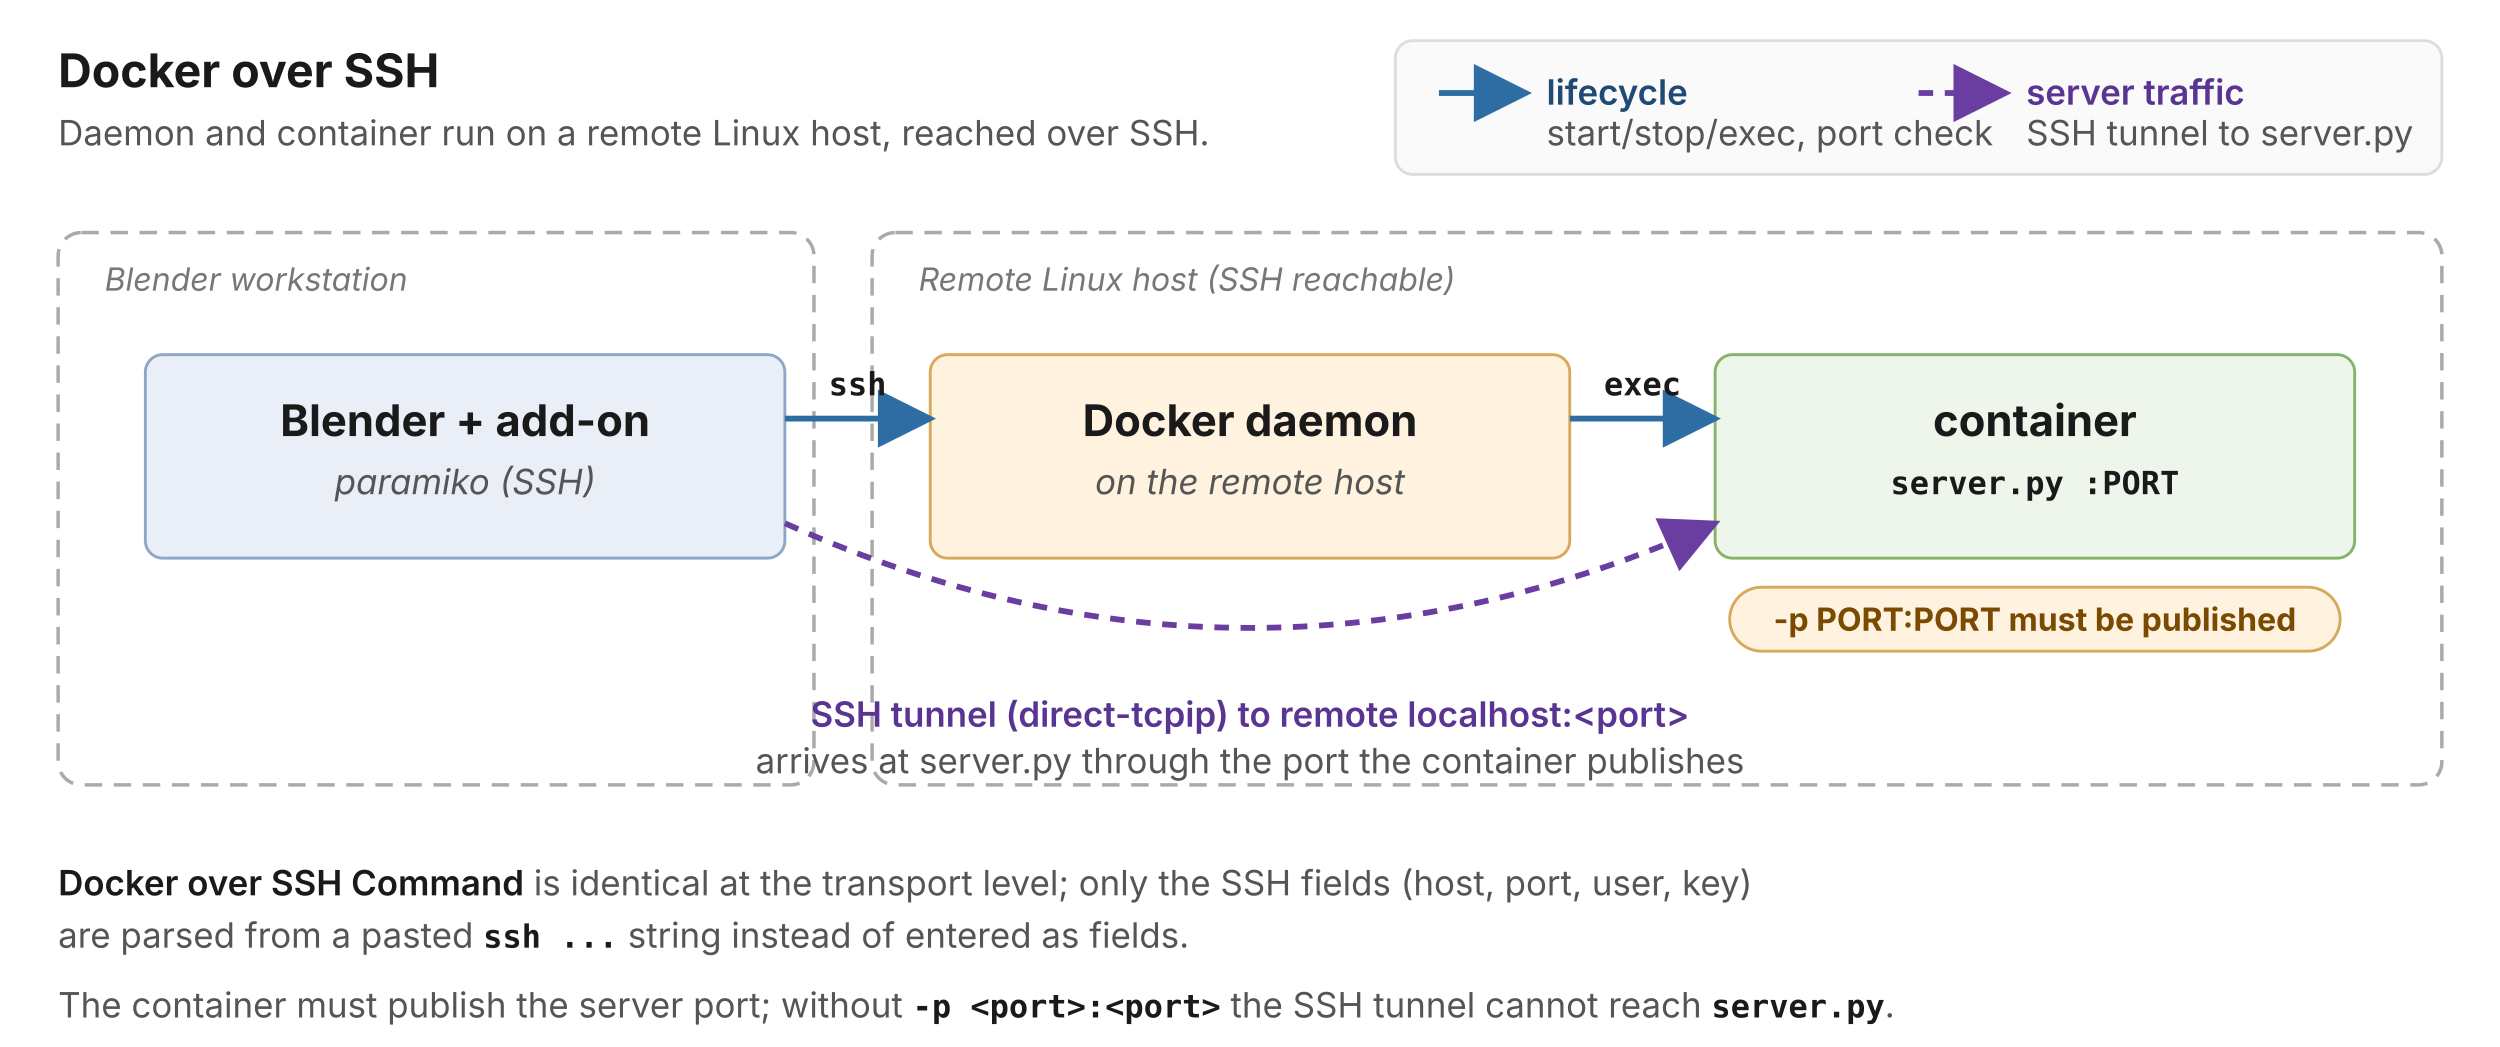
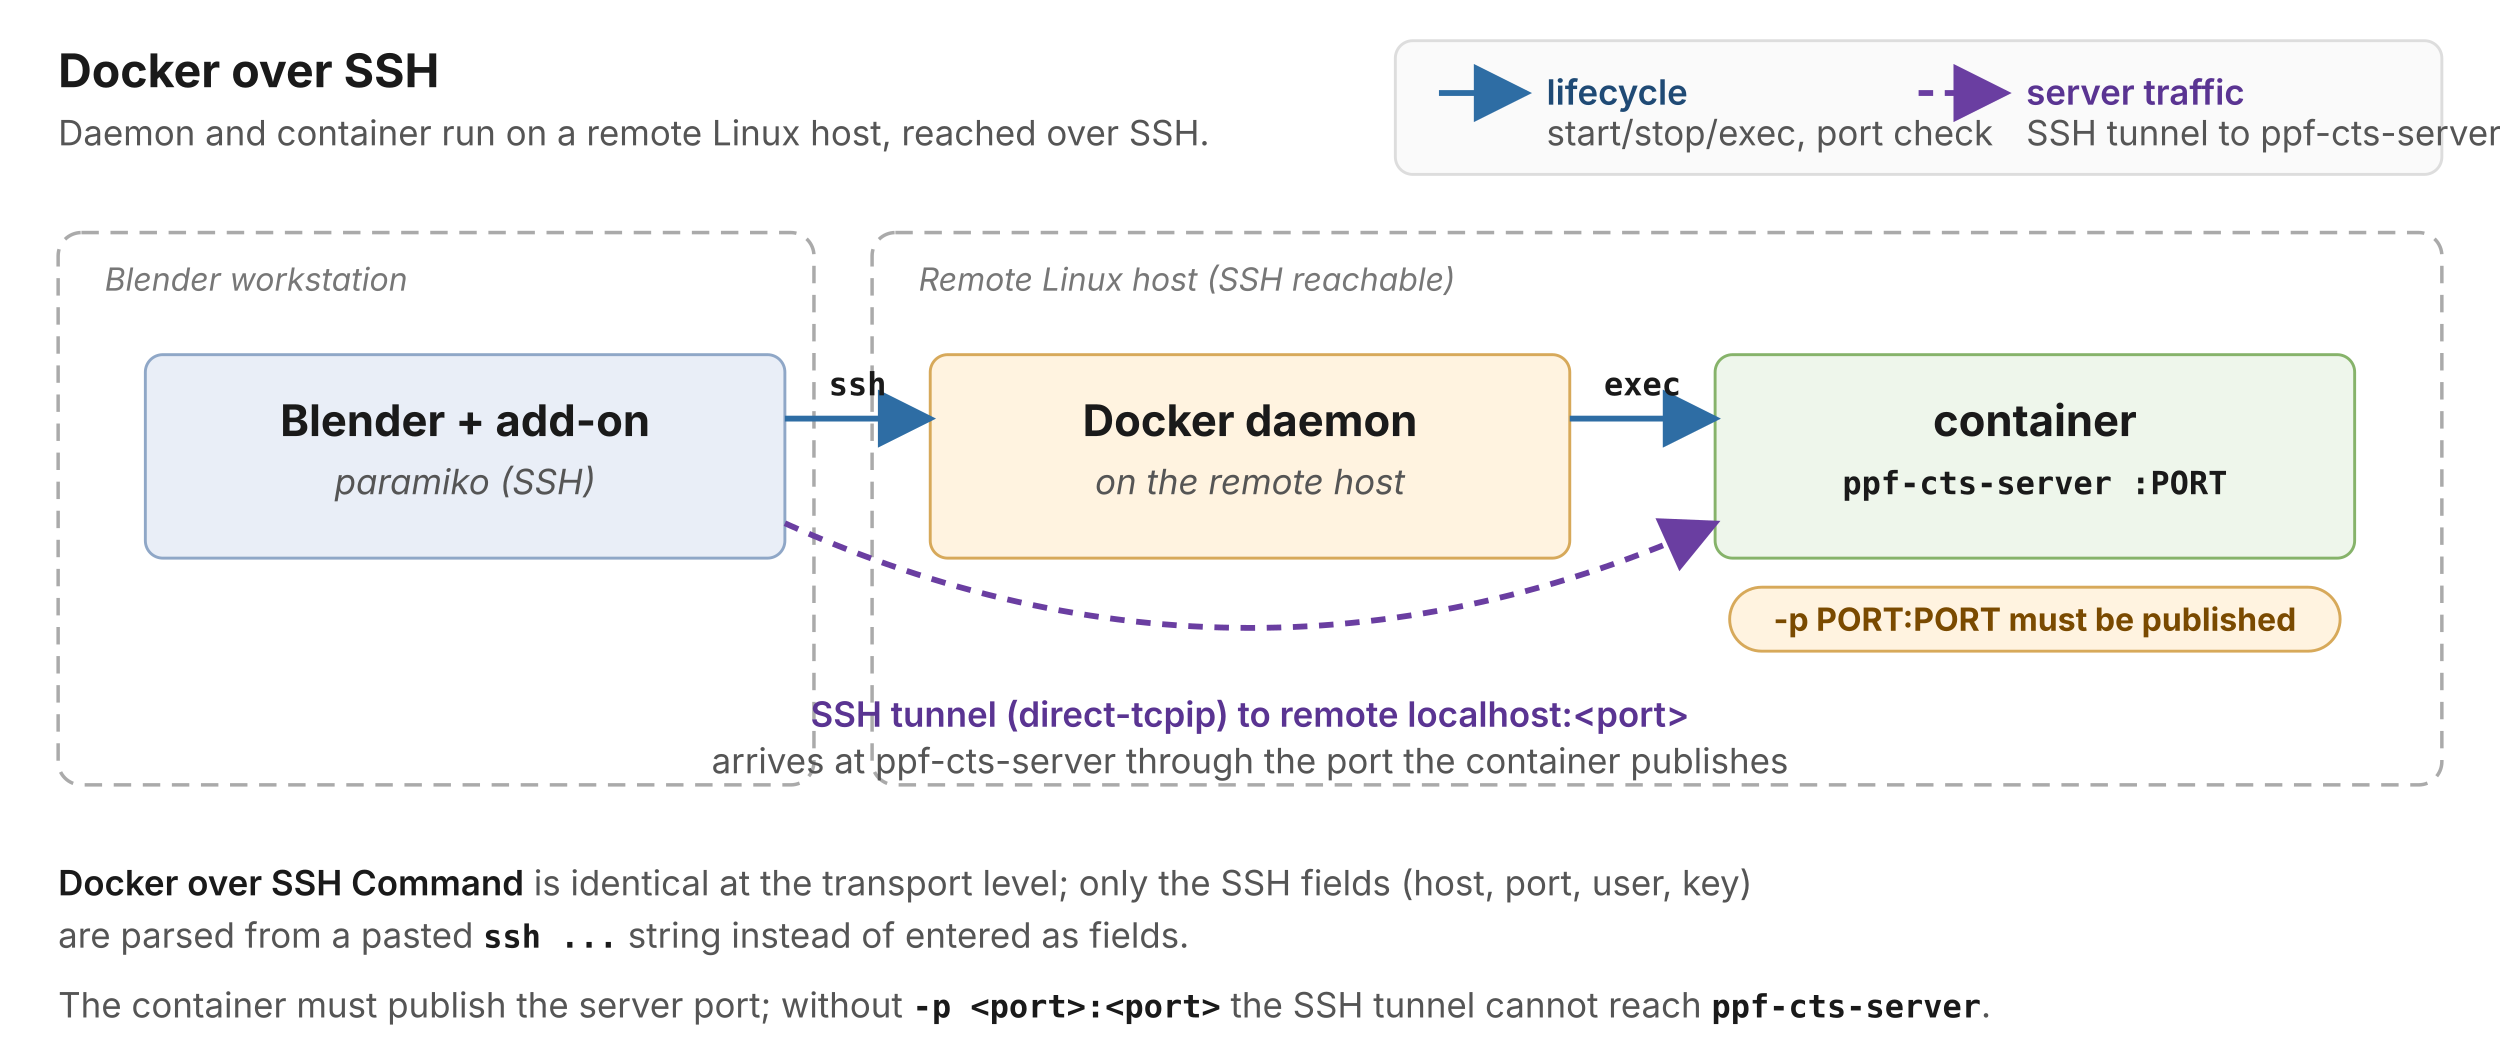
<svg xmlns="http://www.w3.org/2000/svg" viewBox="0 0 860 360" role="img" aria-label="Docker over SSH transport topology: the add-on lives on the Blender workstation while the Docker daemon and container run on a remote Linux host reached over SSH">
  <defs>
    <marker id="ds-arrow-b" viewBox="0 0 10 10" refX="9" refY="5" markerWidth="10" markerHeight="10" orient="auto-start-reverse">
      <path d="M 0 0 L 10 5 L 0 10 z" fill="#2e6da4" />
    </marker>
    <marker id="ds-arrow-p" viewBox="0 0 10 10" refX="9" refY="5" markerWidth="10" markerHeight="10" orient="auto-start-reverse">
      <path d="M 0 0 L 10 5 L 0 10 z" fill="#6a3ea1" />
    </marker>
  </defs>
  <style>
    .hdr-title     { font: 700 15px -apple-system, BlinkMacSystemFont, "Segoe UI", sans-serif; fill: #1a1a1a; }
    .hdr-sub       { font: italic 12px -apple-system, sans-serif; fill: #555; }
    .hdr-addon     { fill: #e9eef7; stroke: #8fa7c7; stroke-width: 1; }
    .hdr-host      { fill: #fff3e0; stroke: #d7a95a; stroke-width: 1; }
    .hdr-container { fill: #eef6eb; stroke: #86b36a; stroke-width: 1; }
    .mode-title    { font: 700 16px -apple-system, sans-serif; fill: #1a1a1a; }
    .mode-sub      { font: 12px -apple-system, sans-serif; fill: #555; }
    .arr-ctl       { stroke: #2e6da4; stroke-width: 2; fill: none; }
    .arr-data      { stroke: #6a3ea1; stroke-width: 2; fill: none; stroke-dasharray: 5 4; }
    .lbl           { font: 600 12px -apple-system, sans-serif; fill: #1a1a1a; }
    .lbl-ctl       { font: 600 12px -apple-system, sans-serif; fill: #1f4a75; }
    .lbl-data      { font: 600 12px -apple-system, sans-serif; fill: #5a3492; }
    .lbl-mono      { font: 600 11px "Menlo", "Consolas", monospace; fill: #1a1a1a; }
    .note          { font: 12px -apple-system, sans-serif; fill: #555; }
    .machine-box   { fill: none; stroke: #aaa; stroke-width: 1.2; stroke-dasharray: 6 4; }
    .machine-lbl   { font: italic 11px -apple-system, sans-serif; fill: #777; }
    .port-pill     { fill: #fff3e0; stroke: #d7a95a; stroke-width: 1; }
    .port-tx       { font: 700 11px -apple-system, sans-serif; fill: #7a4a00; }
    .legend-box    { fill: #fafafa; stroke: #ddd; stroke-width: 1; }
  </style>
  <rect x="480" y="14" width="360" height="46" rx="6" class="legend-box" />
  <line x1="495" y1="32" x2="525" y2="32" class="arr-ctl" marker-end="url(#ds-arrow-b)" />
  <text x="532" y="36" class="lbl-ctl">lifecycle</text>
  <text x="532" y="50" class="note">start/stop/exec, port check</text>
  <line x1="660" y1="32" x2="690" y2="32" class="arr-data" marker-end="url(#ds-arrow-p)" />
  <text x="697" y="36" class="lbl-data">server traffic</text>
-   <text x="697" y="50" class="note">SSH tunnel to server.py</text>
+   <text x="697" y="50" class="note">SSH tunnel to ppf-cts-server</text>
  <text x="20" y="30" class="mode-title">Docker over SSH</text>
  <text x="20" y="50" class="mode-sub">Daemon and container run on a remote Linux host, reached over SSH.</text>
  <rect x="20" y="80" width="260" height="190" rx="8" class="machine-box" />
  <text x="36" y="100" class="machine-lbl">Blender workstation</text>
  <rect x="300" y="80" width="540" height="190" rx="8" class="machine-box" />
  <text x="316" y="100" class="machine-lbl">Remote Linux host (SSH reachable)</text>
  <rect x="50" y="122" width="220" height="70" rx="6" class="hdr-addon" />
  <text x="160" y="150" text-anchor="middle" class="hdr-title">Blender + add-on</text>
  <text x="160" y="170" text-anchor="middle" class="hdr-sub">paramiko (SSH)</text>
  <rect x="320" y="122" width="220" height="70" rx="6" class="hdr-host" />
  <text x="430" y="150" text-anchor="middle" class="hdr-title">Docker daemon</text>
  <text x="430" y="170" text-anchor="middle" class="hdr-sub">on the remote host</text>
  <rect x="590" y="122" width="220" height="70" rx="6" class="hdr-container" />
  <text x="700" y="150" text-anchor="middle" class="hdr-title">container</text>
-   <text x="700" y="170" text-anchor="middle" class="lbl-mono">server.py :PORT</text>
+   <text x="700" y="170" text-anchor="middle" class="lbl-mono">ppf-cts-server :PORT</text>
  <rect x="595" y="202" width="210" height="22" rx="11" class="port-pill" />
  <text x="700" y="217" text-anchor="middle" class="port-tx">-p PORT:PORT must be published</text>
  <line x1="270" y1="144" x2="320" y2="144" class="arr-ctl" marker-end="url(#ds-arrow-b)" />
  <line x1="540" y1="144" x2="590" y2="144" class="arr-ctl" marker-end="url(#ds-arrow-b)" />
  <text x="295" y="136" text-anchor="middle" class="lbl-mono">ssh</text>
  <text x="565" y="136" text-anchor="middle" class="lbl-mono">exec</text>
  <path d="M 270 180 Q 430 252 590 180" class="arr-data" marker-end="url(#ds-arrow-p)" />
  <text x="430" y="250" text-anchor="middle" class="lbl-data">SSH tunnel (direct-tcpip) to remote localhost:&lt;port&gt;</text>
-   <text x="430" y="266" text-anchor="middle" class="note">arrives at server.py through the port the container publishes</text>
+   <text x="430" y="266" text-anchor="middle" class="note">arrives at ppf-cts-server through the port the container publishes</text>
  <text x="20" y="308" class="note">
    <tspan class="lbl">Docker over SSH Command</tspan> is identical at the transport level; only the SSH fields (host, port, user, key)</text>
  <text x="20" y="326" class="note">are parsed from a pasted <tspan class="lbl-mono">ssh ...</tspan> string instead of entered as fields.</text>
-   <text x="20" y="350" class="note">The container must publish the server port; without <tspan class="lbl-mono">-p &lt;port&gt;:&lt;port&gt;</tspan> the SSH tunnel cannot reach <tspan class="lbl-mono">server.py</tspan>.</text>
+   <text x="20" y="350" class="note">The container must publish the server port; without <tspan class="lbl-mono">-p &lt;port&gt;:&lt;port&gt;</tspan> the SSH tunnel cannot reach <tspan class="lbl-mono">ppf-cts-server</tspan>.</text>
</svg>
